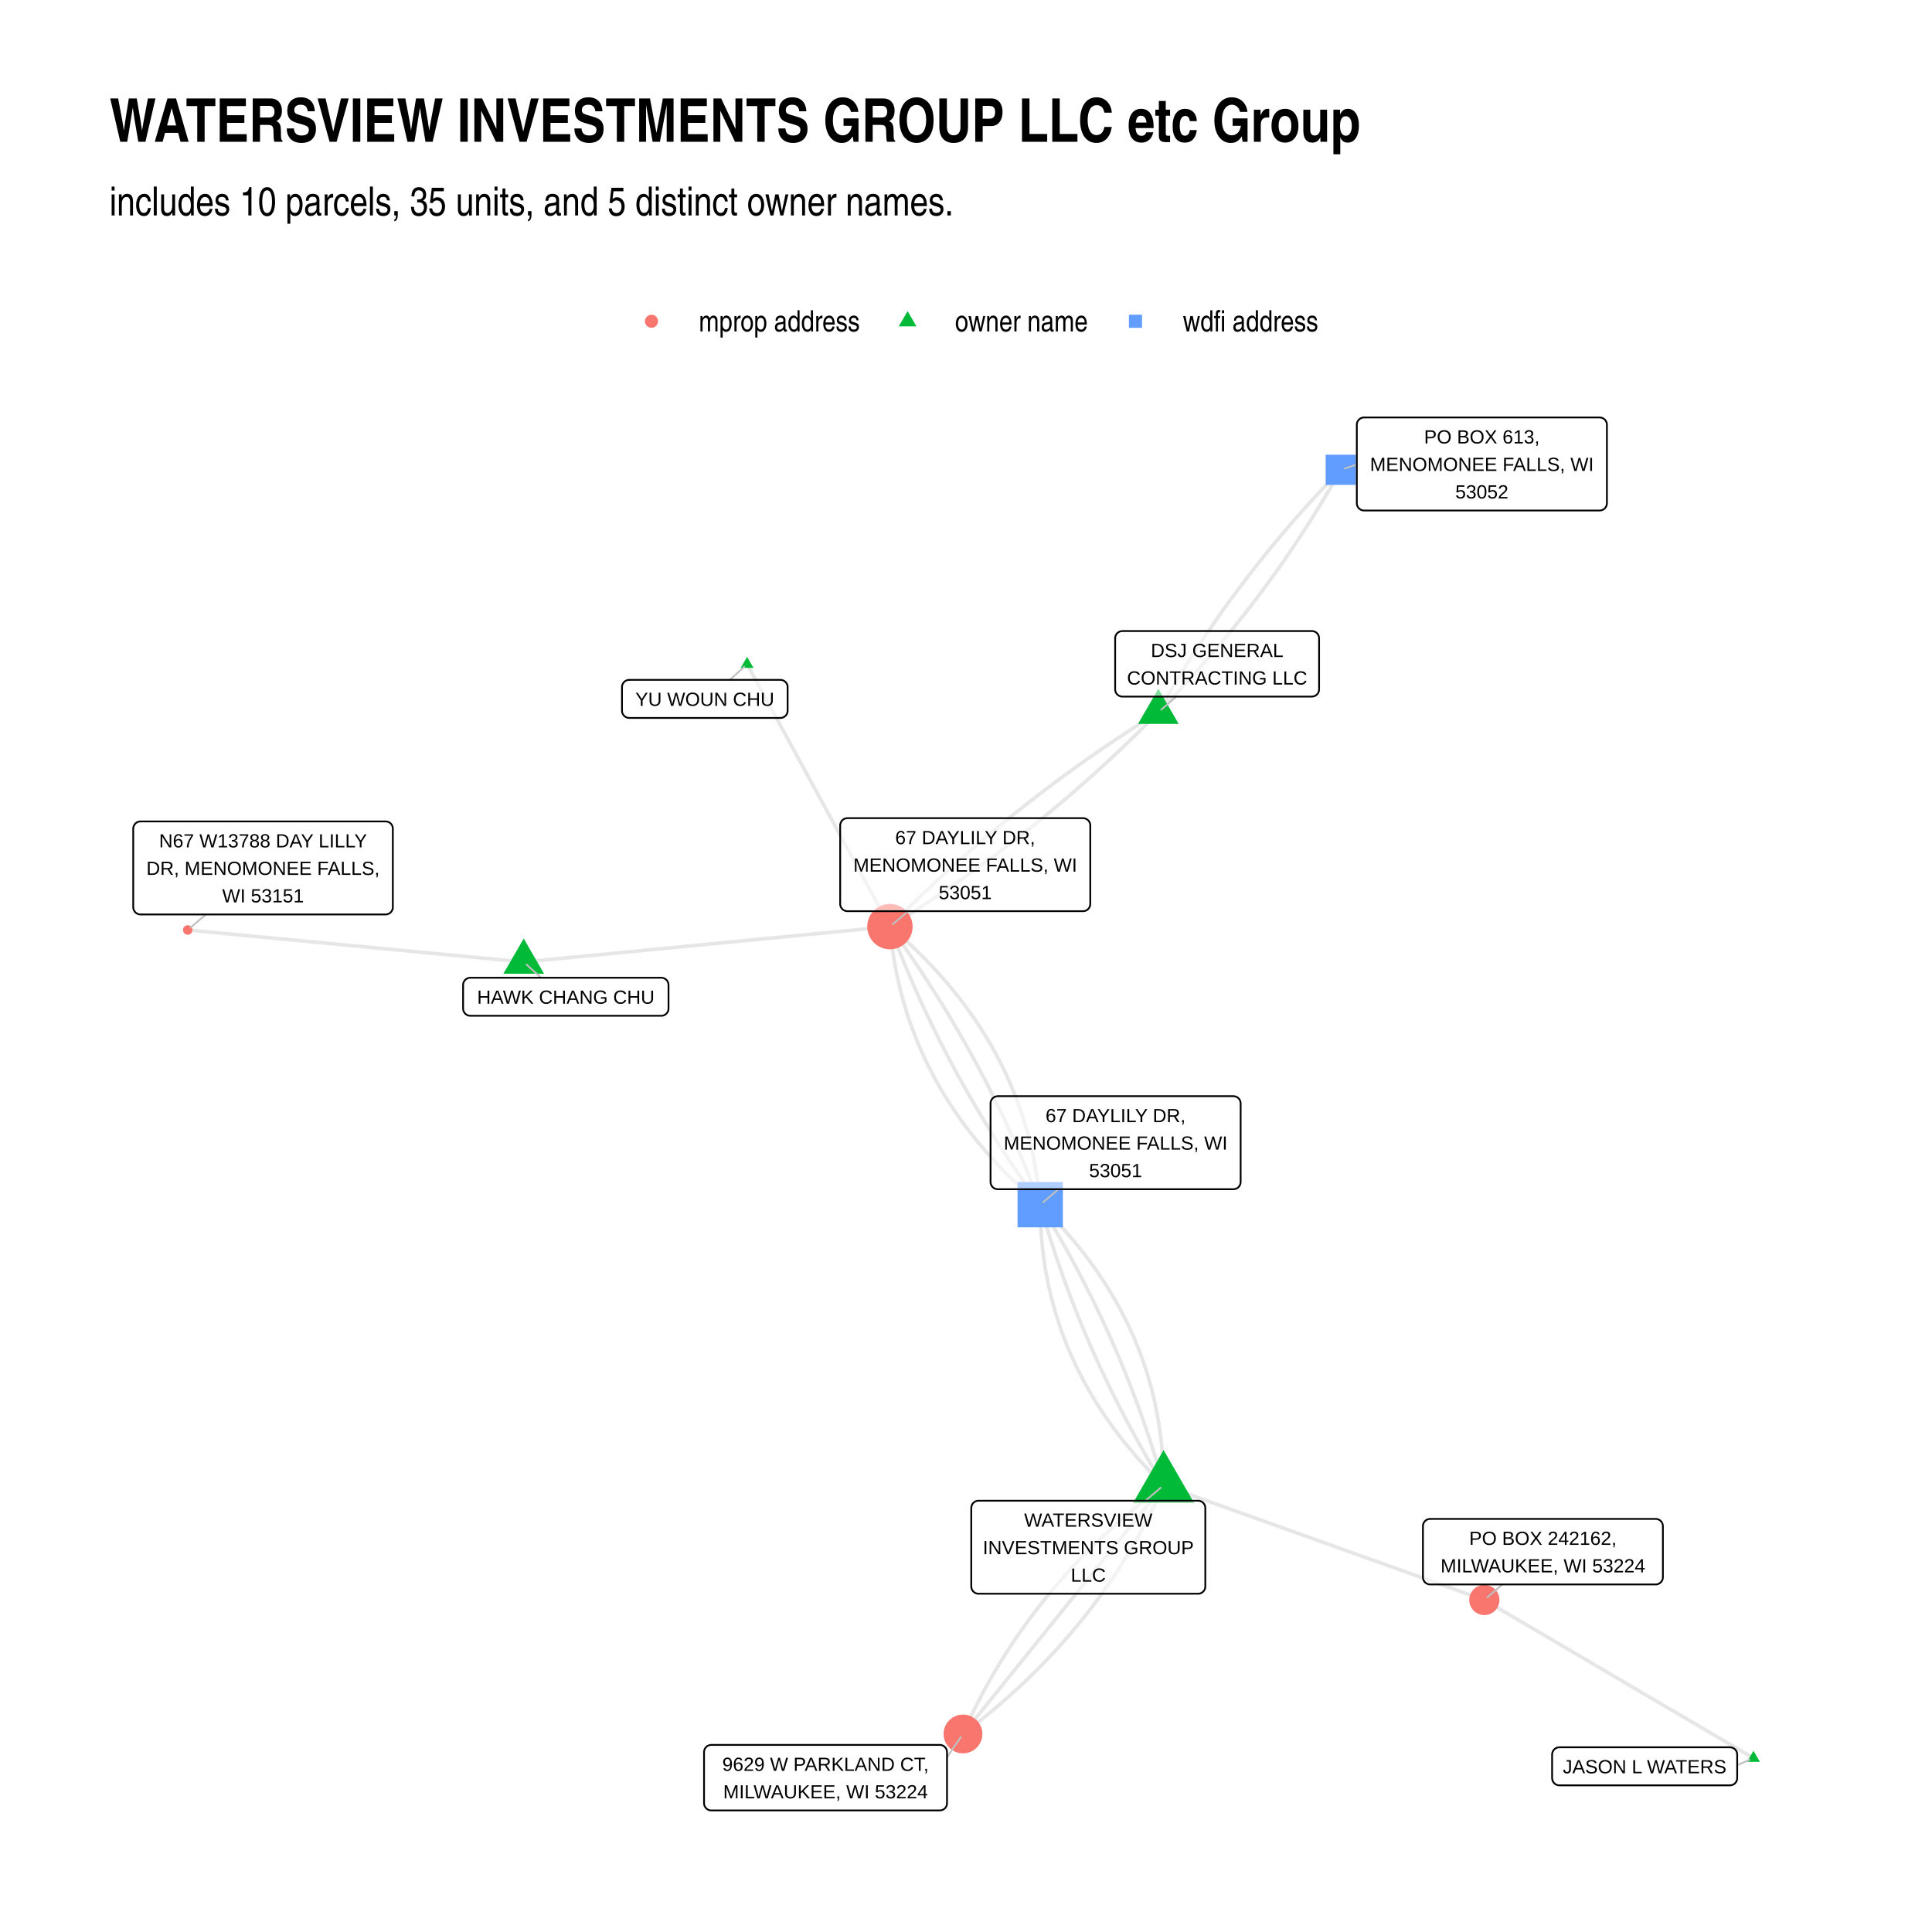
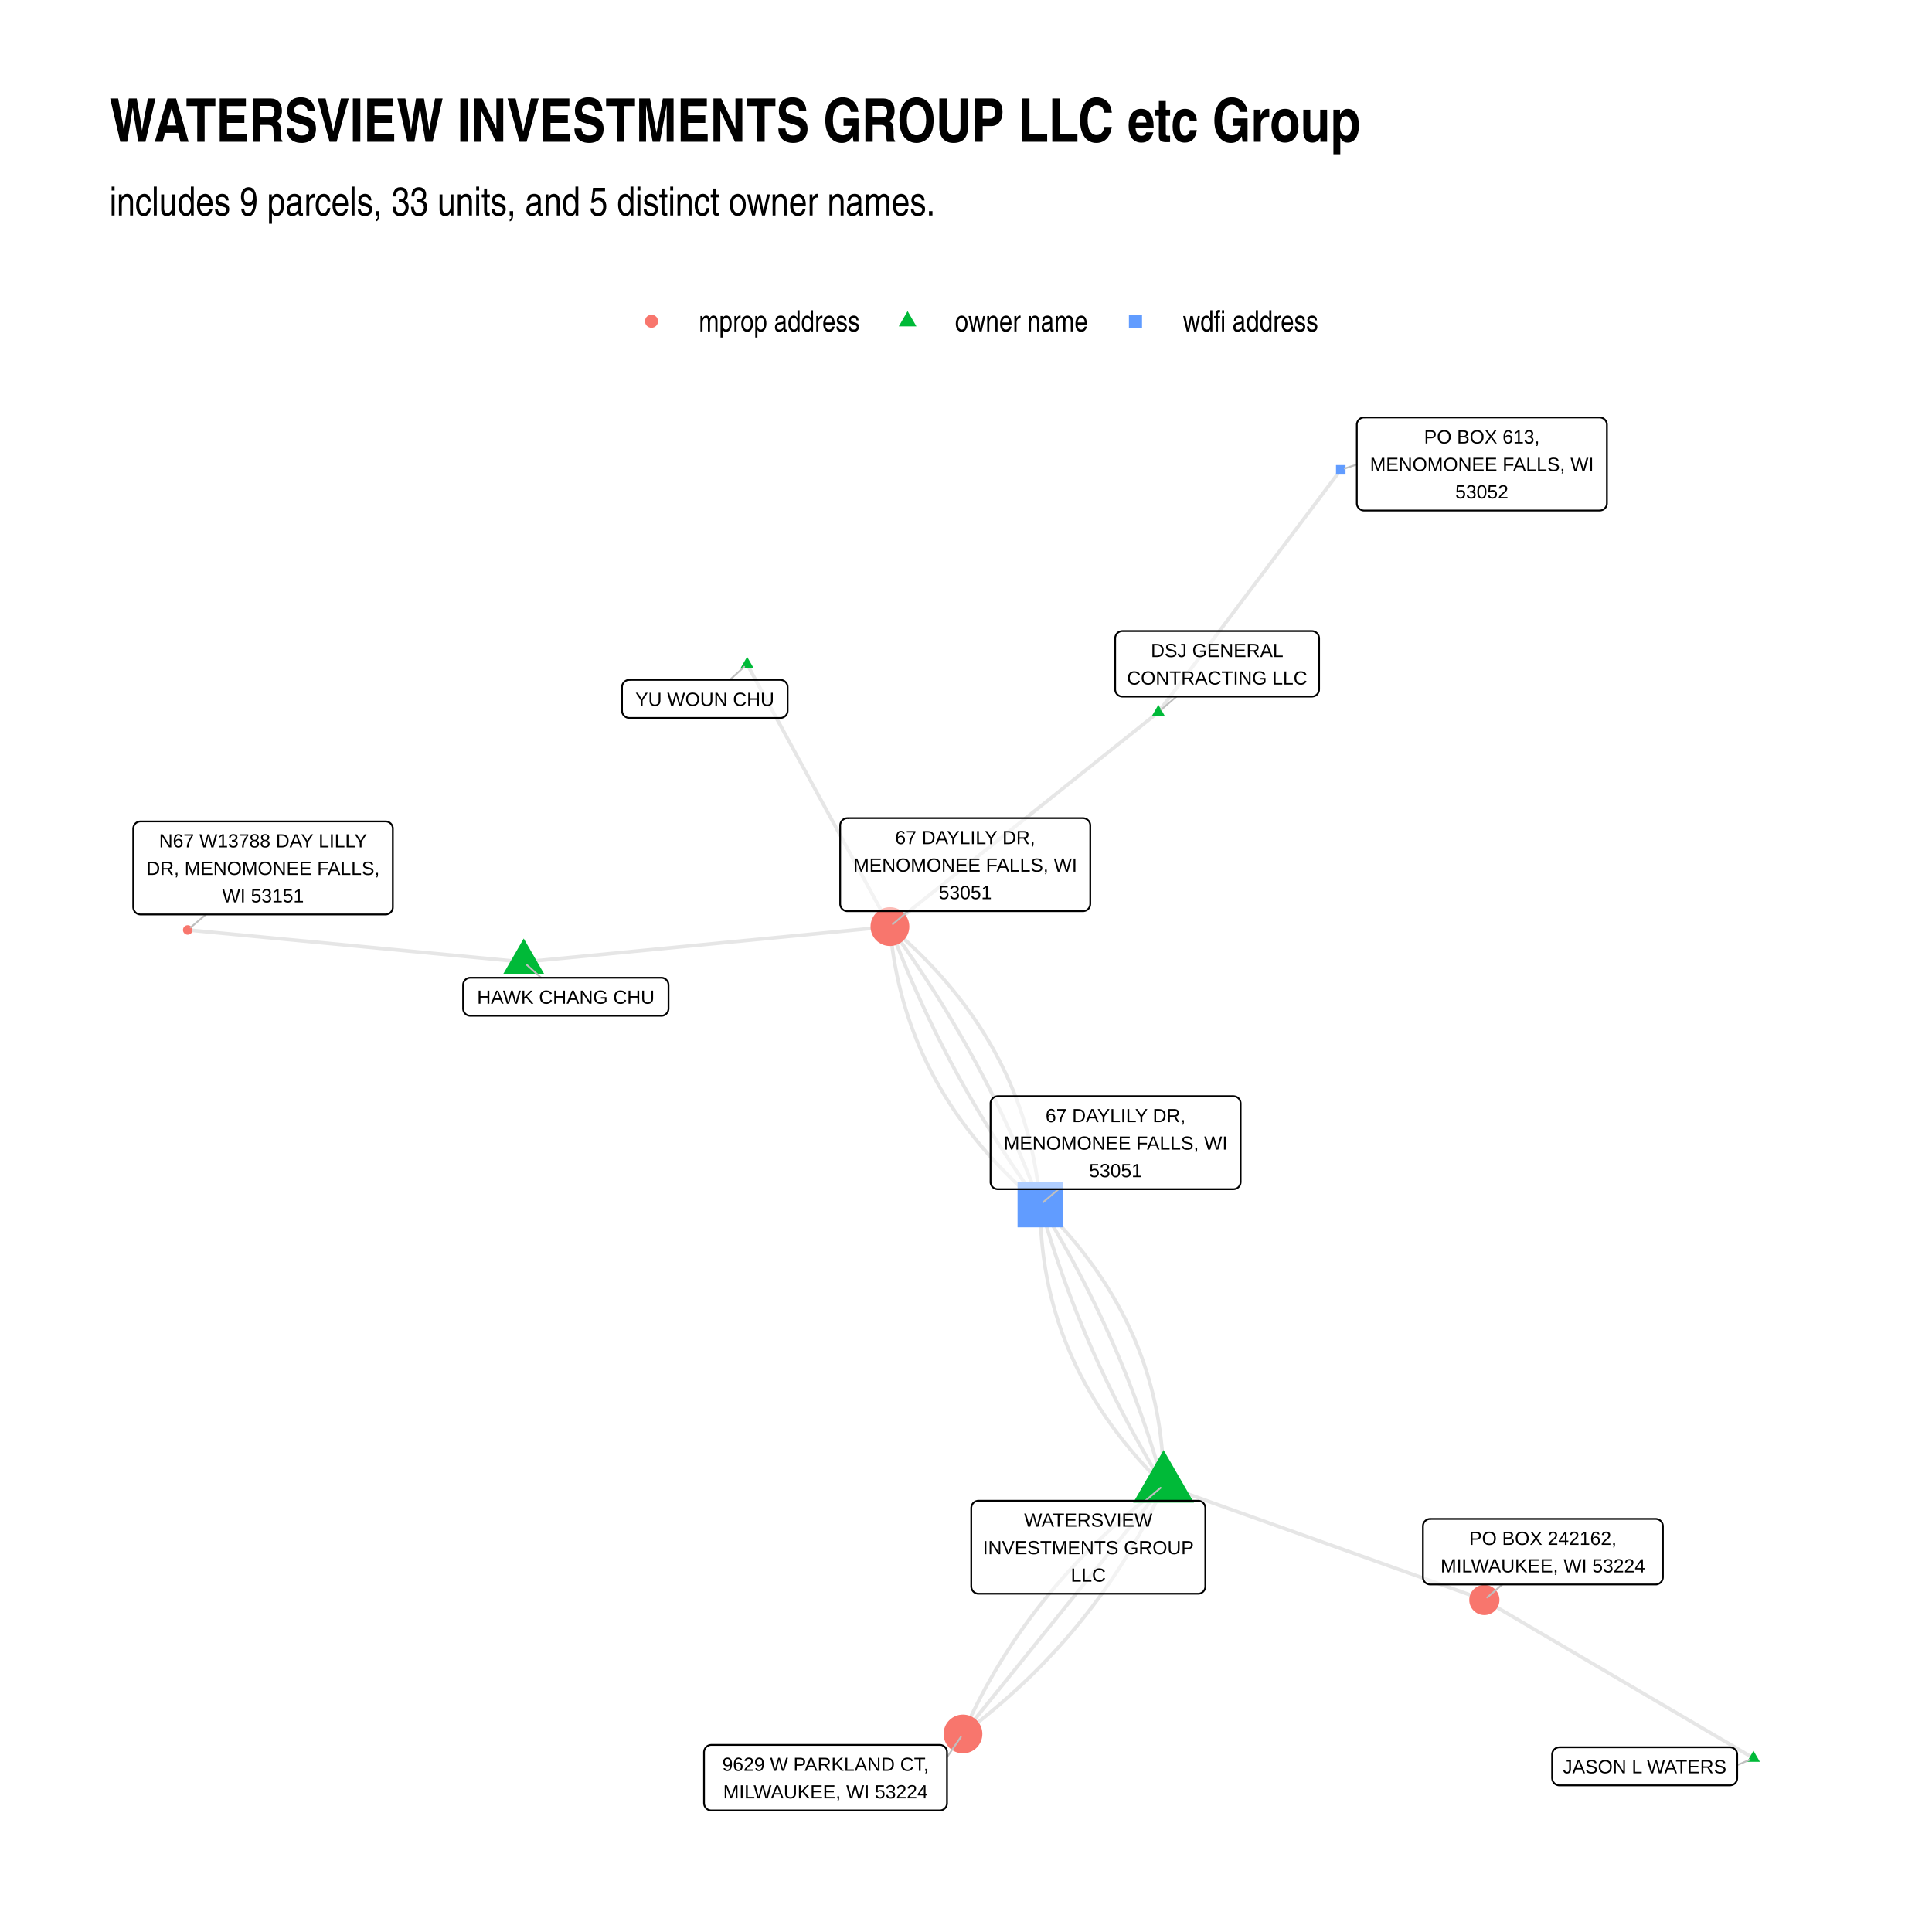
<svg xmlns="http://www.w3.org/2000/svg" width="768" height="768" class="svglite" viewBox="0 0 576 576">
  <defs>
    <style>.svglite line,.svglite polyline,.svglite polygon,.svglite path,.svglite circle{fill:none;stroke:#000000;stroke-linecap:round;stroke-linejoin:round;stroke-miterlimit:10.00}.svglite text{white-space:pre}</style>
  </defs>
  <rect width="100%" height="100%" style="stroke-linecap:round;stroke-linejoin:round;stroke-miterlimit:10.00;stroke:none;fill:#FFFFFF" />
  <defs>
    <clipPath id="cpMC4wMHw1NzYuMDB8MC4wMHw1NzYuMDA=">
      <path d="M0 0h576v576H0z" />
    </clipPath>
  </defs>
  <g clip-path="url(#cpMC4wMHw1NzYuMDB8MC4wMHw1NzYuMDA=)">
    <path d="M0 0h576v576H0z" style="stroke-width:1.07;stroke:none;fill:#FFFFFF" />
  </g>
  <defs>
    <clipPath id="cpMzIuNjN8NTQ2LjExfDEyMC44Nnw1NDMuMzc=">
      <path d="M32.63 120.86h513.48v422.51H32.63z" />
    </clipPath>
  </defs>
  <g clip-path="url(#cpMzIuNjN8NTQ2LjExfDEyMC44Nnw1NDMuMzc=)">
    <path d="m522.77 524.17-.81-.48-.81-.48-.81-.47-.81-.48-.81-.47-.81-.48-.81-.48-.81-.47-.81-.48-.81-.48-.81-.47-.81-.48-.81-.48-.81-.47-.82-.48-.81-.47-.81-.48-.81-.48-.81-.47-.81-.48-.81-.48-.81-.47-.81-.48-.81-.48-.81-.47-.81-.48-.81-.47-.81-.48-.81-.48-.81-.47-.81-.48-.81-.48-.81-.47-.81-.48-.81-.47-.81-.48-.82-.48-.81-.47-.81-.48-.81-.48-.81-.47-.81-.48-.81-.48-.81-.47-.81-.48-.81-.47-.81-.48-.81-.48-.81-.47-.81-.48-.81-.48-.81-.47-.81-.48-.81-.48-.81-.47-.81-.48-.81-.47-.82-.48-.81-.48-.81-.47-.81-.48-.81-.48-.81-.47-.81-.48-.81-.48-.81-.47-.81-.48-.81-.47-.81-.48-.81-.48-.81-.47-.81-.48-.81-.48-.81-.47-.81-.48-.81-.48-.81-.47-.81-.48-.82-.47-.81-.48-.81-.48-.81-.47-.81-.48-.81-.48-.81-.47-.81-.48-.81-.47-.81-.48-.81-.48-.81-.47-.81-.48-.81-.48-.81-.47-.81-.48-.81-.48-.81-.47-.81-.48-.81-.47-.81-.48m-286.4-190.2-1.02-.1-1.01-.09-1.01-.1-1.01-.1-1.01-.09-1.02-.1-1.01-.09-1.01-.1-1.01-.1-1.01-.09-1.01-.1-1.02-.1-1.01-.09-1.01-.1-1.01-.1-1.01-.09-1.01-.1-1.02-.1-1.01-.09-1.01-.1-1.01-.1-1.01-.09-1.02-.1-1.01-.1-1.01-.09-1.01-.1-1.01-.09-1.01-.1-1.02-.1-1.01-.09-1.01-.1-1.01-.1-1.01-.09-1.02-.1-1.01-.1-1.01-.09-1.01-.1-1.01-.1-1.01-.09-1.02-.1-1.01-.1-1.01-.09-1.01-.1-1.01-.1-1.02-.09-1.01-.1-1.01-.09-1.01-.1-1.01-.1-1.01-.09-1.02-.1-1.01-.1-1.01-.09-1.01-.1-1.01-.1-1.01-.09-1.02-.1-1.01-.1-1.01-.09-1.01-.1-1.01-.1-1.02-.09-1.01-.1-1.01-.1-1.01-.09-1.01-.1-1.01-.1-1.02-.09-1.01-.1-1.01-.09-1.01-.1-1.01-.1-1.02-.09-1.01-.1-1.01-.1-1.01-.09-1.01-.1-1.01-.1-1.02-.09-1.01-.1-1.01-.1-1.01-.09-1.01-.1-1.02-.1-1.01-.09-1.01-.1-1.01-.1-1.01-.09-1.01-.1-1.02-.09-1.01-.1-1.01-.1-1.01-.09-1.01-.1-1.01-.1-1.02-.09-1.01-.1-1.01-.1-1.01-.09m290.94 165.56-.83.62-.81.62-.82.63-.81.63-.8.63-.8.64-.8.64-.79.64-.78.64-.78.64-.78.65-.78.65-.76.65-.77.66-.76.66-.75.66-.75.66-.75.67-.74.67-.74.67-.73.67-.73.68-.73.67-.72.69-.71.68-.71.69-.71.69-.7.69-.7.69-.69.7-.69.7-.68.7-.68.71-.68.7-.67.71-.66.72-.67.71-.65.72-.66.72-.65.72-.64.73-.64.73-.63.73-.64.73-.62.74-.62.73-.62.75-.61.74-.61.75-.61.74-.6.76-.59.75-.59.76-.59.76-.58.76-.58.76-.57.77-.57.77-.56.77-.56.78-.56.77-.55.78-.55.79-.54.78-.53.79-.54.79-.53.79-.52.8-.52.8-.51.8-.52.8-.5.81-.5.8-.5.82-.49.81-.49.82-.49.81-.48.83-.47.82-.47.83-.47.83-.46.83-.46.83-.45.84-.45.84-.44.84-.44.85-.44.84-.43.85-.42.86-.43.85-.41.86-.42.86-.4.86-.41.87-.4.87-.39.87-.39.87-.39.88m59.81-74.14-.01-.96-.01-.96-.02-.96-.02-.96-.03-.95-.04-.95-.05-.95-.06-.94-.06-.95-.07-.94-.08-.93-.08-.94-.1-.93-.1-.94-.11-.92-.11-.93-.12-.92-.13-.93-.14-.91-.15-.92-.15-.92-.16-.91-.17-.91-.18-.9-.18-.91-.19-.9-.2-.9-.21-.9-.21-.89-.22-.9-.23-.89-.23-.89-.25-.88-.25-.89-.26-.88-.26-.87-.28-.88-.28-.87-.29-.88-.29-.86-.31-.87-.31-.87-.32-.86-.32-.86-.34-.85-.34-.86-.35-.85-.35-.85-.37-.85-.37-.84-.38-.84-.39-.84-.39-.84-.4-.84-.41-.83-.42-.83-.42-.83-.43-.83-.44-.82-.45-.82-.45-.82-.46-.81-.47-.82-.48-.81-.49-.81-.49-.81-.5-.8-.5-.8-.52-.8-.52-.8-.53-.79-.54-.8-.54-.79-.55-.78-.56-.79-.57-.78-.58-.78-.58-.78-.59-.77-.59-.78-.61-.77-.61-.77-.62-.76-.63-.77-.63-.76-.65-.76-.65-.75-.65-.76-.67-.75-.67-.75-.68-.74-.69-.75-.69-.74-.71-.74-.71-.74-.71-.73-.73-.74-.73-.73-.74-.72" style="stroke-width:1.07;stroke:#000000;stroke-opacity:0.10;stroke-linecap:butt" />
    <path d="m346.91 442.82-.61.75-.6.75-.61.75-.6.74-.61.75-.6.75-.6.75-.61.75-.6.75-.61.75-.6.75-.6.75-.61.74-.6.75-.61.75-.6.75-.6.75-.61.75-.6.75-.61.75-.6.75-.6.74-.61.75-.6.75-.61.75-.6.75-.6.75-.61.75-.6.75-.61.75-.6.74-.61.75-.6.75-.6.75-.61.75-.6.75-.61.75-.6.75-.6.74-.61.75-.6.75-.61.75-.6.75-.6.75-.61.75-.6.75-.61.75-.6.74-.6.75-.61.75-.6.75-.61.75-.6.75-.61.75-.6.75-.6.75-.61.74-.6.75-.61.75-.6.75-.6.75-.61.75-.6.75-.61.75-.6.75-.6.74-.61.75-.6.75-.61.75-.6.75-.6.75-.61.75-.6.75-.61.75-.6.74-.61.75-.6.75-.6.75-.61.75-.6.75-.61.75-.6.75-.6.75-.61.74-.6.75-.61.75-.6.75-.6.75-.61.75-.6.75-.61.75-.6.75-.6.74-.61.75-.6.75-.61.75-.6.75-.61.75-.6.75m59.81-74.14-.25-.89-.25-.88-.26-.88-.25-.88-.26-.88-.26-.88-.27-.88-.26-.88-.27-.88-.27-.88-.28-.87-.27-.88-.28-.87-.28-.88-.29-.87-.28-.87-.29-.87-.29-.87-.3-.87-.29-.87-.3-.87-.3-.87-.31-.86-.3-.87-.31-.86-.31-.87-.32-.86-.31-.86-.32-.87-.32-.86-.33-.86-.32-.86-.33-.85-.33-.86-.34-.86-.33-.85-.34-.86-.34-.85-.35-.86-.34-.85-.35-.85-.35-.85-.36-.86-.35-.85-.36-.84-.37-.85-.36-.85-.37-.85-.36-.84-.38-.85-.37-.84-.38-.84-.38-.85-.38-.84-.38-.84-.39-.84-.39-.84-.39-.84-.39-.84-.4-.83-.4-.84-.4-.83-.4-.84-.41-.83-.41-.84-.41-.83-.42-.83-.41-.83-.42-.83-.42-.83-.43-.83-.42-.82-.43-.83-.43-.83-.44-.82-.44-.83-.44-.82-.44-.82-.44-.82-.45-.82-.45-.83-.45-.81-.45-.82-.46-.82-.46-.82-.46-.81-.47-.82-.46-.81-.47-.82-.47-.81-.48-.81-.47-.82-.48-.81-.49-.81-.48-.8-.49-.81-.49-.81-.49-.81-.49-.8m-153.99-72.36 1.1-.11 1.1-.1 1.1-.11 1.11-.11 1.1-.1 1.1-.11 1.11-.11 1.1-.1 1.1-.11 1.1-.11 1.11-.1 1.1-.11 1.1-.11 1.11-.1 1.1-.11 1.1-.11 1.1-.1 1.11-.11 1.1-.11 1.1-.1 1.11-.11 1.1-.1 1.1-.11 1.1-.11 1.11-.1 1.1-.11 1.1-.11 1.11-.1 1.1-.11 1.1-.11 1.11-.1 1.1-.11 1.1-.11 1.1-.1 1.11-.11 1.1-.11 1.1-.1 1.11-.11 1.1-.11 1.1-.1 1.1-.11 1.11-.11 1.1-.1 1.1-.11 1.11-.11 1.1-.1 1.1-.11 1.1-.11 1.11-.1 1.1-.11 1.1-.11 1.11-.1 1.1-.11 1.1-.11 1.1-.1 1.11-.11 1.1-.11 1.1-.1 1.11-.11 1.1-.11 1.1-.1 1.1-.11 1.11-.11 1.1-.1 1.1-.11 1.11-.11 1.1-.1 1.1-.11 1.1-.11 1.11-.1 1.1-.11 1.1-.11 1.11-.1 1.1-.11 1.1-.11 1.11-.1 1.1-.11 1.1-.11 1.1-.1 1.11-.11 1.1-.11 1.1-.1 1.11-.11 1.1-.11 1.1-.1 1.1-.11 1.11-.11 1.1-.1 1.1-.11 1.11-.11 1.1-.1 1.1-.11 1.1-.11 1.11-.1 1.1-.11 1.1-.11 1.11-.1 1.1-.11 1.1-.1" style="stroke-width:1.07;stroke:#000000;stroke-opacity:0.10;stroke-linecap:butt" />
    <path d="m222.74 198.03.43.79.43.79.43.79.43.79.43.79.43.79.43.79.43.79.43.79.43.79.43.79.43.79.43.79.43.79.43.79.43.79.43.79.43.79.43.79.43.79.43.79.43.79.43.79.43.79.43.79.43.79.43.79.43.79.43.79.43.79.43.79.43.79.43.79.43.79.43.79.43.79.43.79.43.79.43.79.43.79.43.79.43.79.43.79.43.79.43.8.43.79.43.79.43.79.43.79.43.79.44.79.43.79.43.79.43.79.43.79.43.79.43.79.43.79.43.79.43.79.43.79.43.79.43.79.43.79.43.79.43.79.43.79.43.79.43.79.43.79.43.79.43.79.43.79.43.79.43.79.43.79.43.79.43.79.43.79.43.79.43.79.43.79.43.79.43.79.43.79.43.79.43.79.43.79.43.79.43.79.43.79.43.79.43.79.43.79.43.79.43.79.43.79.43.79.43.8m81.59 166.56.96.34.97.35.96.34.97.35.97.35.96.34.97.35.96.34.97.35.96.34.97.35.97.34.96.35.97.34.96.35.97.34.97.35.96.34.97.35.96.35.97.34.97.35.96.34.97.35.96.34.97.35.97.34.96.35.97.34.96.35.97.34.97.35.96.35.97.34.96.35.97.34.97.35.96.34.97.35.96.34.97.35.97.34.96.35.97.34.96.35.97.34.97.35.96.35.97.34.96.35.97.34.97.35.96.34.97.35.96.34.97.35.97.34.96.35.97.34.96.35.97.35.97.34.96.35.97.34.96.35.97.34.96.35.97.34.97.35.96.34.97.35.96.34.97.35.97.34.96.35.97.35.96.34.97.35.97.34.96.35.97.34.96.35.97.34.97.35.96.34.97.35.96.34.97.35.97.35.96.34.97.35.96.34.97.35.97.34.96.35.97.34.96.35.97.34.97.35m-95.63-34.19-.5-.81-.49-.8-.49-.81-.49-.81-.48-.81-.48-.81-.48-.81-.48-.81-.47-.81-.48-.82-.47-.81-.46-.81-.47-.82-.46-.82-.46-.81-.45-.82-.46-.82-.45-.82-.45-.82-.45-.82-.44-.82-.44-.82-.44-.83-.44-.82-.43-.83-.43-.82-.43-.83-.43-.83-.42-.83-.43-.82-.42-.83-.41-.83-.42-.84-.41-.83-.41-.83-.4-.84-.41-.83-.4-.84-.4-.83-.39-.84-.4-.84-.39-.83-.39-.84-.39-.84-.38-.85-.38-.84-.38-.84-.38-.84-.37-.85-.37-.84-.37-.85-.37-.84-.36-.85-.36-.85-.36-.85-.36-.85-.35-.85-.35-.85-.35-.85-.35-.86-.34-.85-.35-.85-.33-.86-.34-.86-.33-.85-.34-.86-.32-.86-.33-.86-.32-.86-.33-.86-.31-.86-.32-.86-.31-.87-.32-.86-.3-.87-.31-.86-.3-.87-.31-.87-.29-.86-.3-.87-.29-.87-.3-.87-.28-.87-.29-.88-.28-.87-.29-.87-.27-.88-.28-.87-.27-.88-.28-.88-.26-.87-.27-.88-.26-.88-.27-.88-.25-.88-.26-.88-.25-.89-.25-.88-.25-.88m36.78 83.65-.39.87-.39.88-.4.87-.4.87-.4.86-.41.87-.41.86-.42.85-.42.86-.43.85-.43.85-.43.85-.44.84-.45.85-.44.84-.46.83-.45.84-.47.83-.46.83-.47.83-.48.82-.48.82-.48.82-.49.82-.49.81-.5.81-.5.81-.51.81-.51.8-.51.8-.52.8-.53.79-.53.8-.53.79-.54.79-.54.78-.55.78-.55.78-.55.78-.56.78-.56.77-.57.77-.58.76-.57.77-.59.76-.58.76-.59.76-.6.75-.6.75-.6.75-.61.75-.61.74-.62.74-.62.74-.63.74-.63.73-.63.73-.64.73-.65.72-.65.73-.65.72-.66.72-.66.71-.67.71-.67.71-.67.71-.68.71-.69.7-.68.7-.7.69-.69.7-.71.69-.7.69-.71.69-.72.68-.72.68-.72.68-.73.68-.73.67-.74.67-.74.67-.75.67-.75.66-.76.66-.76.66-.76.65-.77.66-.77.65-.78.64-.78.65-.79.64-.79.64-.79.64-.8.63-.81.64-.81.62-.81.63-.82.63-.82.62" style="stroke-width:1.07;stroke:#000000;stroke-opacity:0.10;stroke-linecap:butt" />
-     <path d="m346.91 442.82-.74-.73-.74-.73-.72-.73-.72-.74-.71-.73-.7-.74-.7-.75-.69-.74-.68-.75-.67-.75-.66-.75-.66-.75-.65-.76-.64-.76-.64-.76-.63-.76-.62-.77-.61-.77-.6-.77-.6-.77-.59-.78-.58-.77-.58-.78-.56-.79-.56-.78-.56-.79-.54-.79-.54-.79-.53-.8-.52-.79-.51-.8-.51-.8-.5-.81-.49-.81-.49-.8-.47-.82-.47-.81-.46-.82-.46-.81-.45-.83-.43-.82-.44-.82-.42-.83-.42-.83-.41-.84-.4-.83-.39-.84-.39-.84-.38-.84-.37-.85-.36-.84-.36-.85-.35-.86-.34-.85-.33-.86-.33-.86-.32-.86-.31-.86-.3-.87-.3-.87-.29-.87-.28-.87-.27-.88-.27-.88-.26-.88-.25-.88-.24-.89-.24-.89-.23-.89-.22-.89-.21-.89-.21-.9-.2-.9-.19-.9-.18-.91-.18-.91-.16-.91-.17-.91-.15-.91-.14-.92-.14-.92-.13-.92-.13-.92-.11-.93-.11-.93-.1-.93-.09-.93-.09-.94-.08-.94-.07-.94-.06-.94-.06-.95-.04-.95-.04-.95-.04-.95-.02-.95-.02-.96-.01-.96v-.96m35.22-146.84-.91.56-.9.57-.9.56-.89.57-.9.56-.89.57-.89.57-.89.58-.89.57-.88.58-.88.58-.88.58-.88.58-.88.58-.88.59-.87.58-.87.59-.87.59-.87.59-.87.6-.86.59-.86.6-.86.6-.86.6-.86.6-.85.6-.85.61-.85.61-.85.61-.85.61-.84.61-.85.61-.84.62-.84.62-.83.62-.84.62-.83.62-.83.63-.83.62-.83.63-.82.63-.83.63-.82.64-.82.63-.82.64-.81.64-.82.64-.81.64-.81.64-.81.65-.81.65-.8.65-.8.65-.8.65-.8.65-.8.66-.79.66-.8.66-.79.66-.79.66-.78.67-.79.66-.78.67-.78.67-.78.67-.78.68-.78.67-.77.68-.77.68-.77.68-.77.68-.77.68-.76.69-.76.69-.76.69-.76.69-.76.69-.75.69-.76.7-.75.7-.75.7-.74.7-.75.7-.74.71-.74.7-.74.71-.74.71-.73.71-.74.72-.73.71-.73.72-.73.72-.72.72-.73.72-.72.72-.72.73-.72.73-.71.72-.72.74m80.03-63.93.65-.67.65-.67.66-.68.64-.67.65-.68.65-.68.64-.68.64-.68.64-.68.63-.68.64-.68.63-.69.63-.69.63-.68.62-.69.62-.69.62-.69.62-.7.62-.69.61-.69.62-.7.61-.7.6-.69.61-.7.6-.7.6-.71.6-.7.6-.7.6-.71.59-.7.59-.71.59-.71.58-.71.59-.71.58-.71.58-.72.58-.71.57-.72.57-.71.58-.72.56-.72.57-.72.57-.72.56-.73.56-.72.56-.73.55-.72.56-.73.55-.73.55-.73.54-.73.55-.73.54-.74.54-.73.54-.74.54-.73.53-.74.53-.74.53-.74.53-.74.53-.75.52-.74.52-.75.52-.74.52-.75.51-.75.51-.75.51-.75.51-.75.51-.76.5-.75.5-.76.5-.75.5-.76.49-.76.5-.76.49-.76.49-.77.48-.76.49-.77.48-.76.48-.77.48-.77.47-.77.48-.77.47-.77.47-.78.46-.77.47-.78.46-.77.46-.78.46-.78.46-.78.45-.79.45-.78.45-.78.45-.79.44-.78.45-.79" style="stroke-width:1.07;stroke:#000000;stroke-opacity:0.10;stroke-linecap:butt" />
-     <path d="m345.35 212.33-.72.73-.71.73-.72.73-.72.73-.73.72-.72.72-.73.72-.72.72-.73.72-.73.71-.74.72-.73.71-.74.71-.74.71-.74.7-.74.71-.75.7-.75.7-.75.7-.75.7-.75.69-.75.7-.76.69-.76.69-.76.69-.76.69-.77.68-.76.69-.77.68-.77.68-.77.68-.78.68-.77.67-.78.67-.78.68-.78.67-.78.66-.79.67-.79.67-.79.66-.79.66-.79.66-.79.66-.8.65-.8.66-.8.65-.8.65-.81.65-.8.65-.81.64-.81.65-.81.64-.82.64-.81.64-.82.64-.82.63-.82.64-.83.63-.82.63-.83.63-.83.62-.83.63-.83.62-.84.62-.84.62-.84.62-.84.61-.84.62-.84.61-.85.61-.85.61-.85.61-.85.61-.86.6-.85.6-.86.6-.86.6-.86.6-.87.59-.86.6-.87.59-.87.59-.87.59-.88.58-.87.59-.88.58-.88.58-.88.58-.88.58-.89.58-.88.57-.89.57-.89.58-.9.56-.89.57-.9.57-.9.56-.9.56-.9.57m80.03-63.93.44-.78.44-.79.45-.79.45-.78.45-.78.46-.79.45-.78.46-.78.46-.77.46-.78.47-.78.47-.77.47-.78.47-.77.47-.77.48-.77.47-.77.48-.77.49-.76.48-.77.49-.76.48-.76.5-.77.49-.76.49-.76.5-.75.5-.76.5-.76.51-.75.5-.76.51-.75.51-.75.51-.75.52-.75.51-.75.52-.74.52-.75.53-.74.52-.75.53-.74.53-.74.53-.74.54-.74.53-.73.54-.74.54-.73.54-.74.55-.73.55-.73.55-.73.55-.73.55-.73.56-.72.56-.73.56-.72.56-.72.56-.73.57-.72.57-.72.57-.71.57-.72.58-.72.57-.71.58-.72.59-.71.58-.71.59-.71.58-.71.59-.7.6-.71.59-.71.6-.7.6-.7.6-.7.6-.71.61-.69.61-.7.61-.7.61-.7.61-.69.62-.69.62-.7.62-.69.62-.69.63-.68.62-.69.63-.69.64-.68.63-.69.64-.68.63-.68.64-.68.65-.68.64-.68.65-.68.65-.67.65-.68.65-.67.66-.67m-89.6 219.1-.09-.98-.09-.98-.11-.98-.11-.97-.11-.97-.13-.96-.13-.96-.14-.96-.14-.96-.16-.96-.16-.95-.17-.94-.18-.95-.18-.94-.19-.94-.2-.94-.21-.93-.21-.93-.22-.93-.23-.93-.24-.92-.24-.92-.25-.91-.26-.92-.27-.91-.27-.91-.28-.9-.29-.9-.3-.9-.3-.9-.31-.89-.32-.89-.32-.89-.34-.88-.34-.88-.35-.88-.35-.87-.37-.88-.37-.87-.37-.86-.39-.87-.39-.86-.4-.86-.41-.85-.42-.85-.42-.85-.43-.85-.44-.84-.44-.84-.45-.84-.46-.83-.47-.84-.48-.82-.48-.83-.49-.82-.5-.82-.5-.82-.51-.81-.52-.82-.53-.8-.53-.81-.55-.8-.55-.8-.55-.8-.57-.79-.57-.79-.58-.79-.59-.79-.59-.78-.6-.78-.61-.77-.62-.78-.62-.77-.63-.76-.64-.77-.65-.76-.65-.76-.66-.76-.67-.75-.68-.75-.68-.75-.7-.74-.69-.74-.71-.74-.71-.74-.72-.73-.73-.73-.74-.72-.74-.73-.75-.72-.76-.72-.77-.71-.77-.71-.78-.71-.79-.71-.8-.7-.8-.7-.81-.7-.82-.69" style="stroke-width:1.07;stroke:#000000;stroke-opacity:0.10;stroke-linecap:butt" />
+     <path d="m346.91 442.82-.74-.73-.74-.73-.72-.73-.72-.74-.71-.73-.7-.74-.7-.75-.69-.74-.68-.75-.67-.75-.66-.75-.66-.75-.65-.76-.64-.76-.64-.76-.63-.76-.62-.77-.61-.77-.6-.77-.6-.77-.59-.78-.58-.77-.58-.78-.56-.79-.56-.78-.56-.79-.54-.79-.54-.79-.53-.8-.52-.79-.51-.8-.51-.8-.5-.81-.49-.81-.49-.8-.47-.82-.47-.81-.46-.82-.46-.81-.45-.83-.43-.82-.44-.82-.42-.83-.42-.83-.41-.84-.4-.83-.39-.84-.39-.84-.38-.84-.37-.85-.36-.84-.36-.85-.35-.86-.34-.85-.33-.86-.33-.86-.32-.86-.31-.86-.3-.87-.3-.87-.29-.87-.28-.87-.27-.88-.27-.88-.26-.88-.25-.88-.24-.89-.24-.89-.23-.89-.22-.89-.21-.89-.21-.9-.2-.9-.19-.9-.18-.91-.18-.91-.16-.91-.17-.91-.15-.91-.14-.92-.14-.92-.13-.92-.13-.92-.11-.93-.11-.93-.1-.93-.09-.93-.09-.94-.08-.94-.07-.94-.06-.94-.06-.95-.04-.95-.04-.95-.04-.95-.02-.95-.02-.96-.01-.96v-.96m35.22-146.84-.81.65-.81.65-.81.64-.81.65-.81.64-.8.65-.81.64-.81.65-.81.64-.81.65-.81.65-.8.64-.81.65-.81.64-.81.65-.81.64-.81.65-.8.65-.81.64-.81.65-.81.64-.81.65-.81.64-.8.65-.81.65-.81.64-.81.65-.81.64-.81.65-.8.64-.81.65-.81.65-.81.64-.81.65-.81.64-.8.65-.81.64-.81.65-.81.64-.81.65-.81.65-.8.64-.81.65-.81.64-.81.65-.81.64-.81.65-.8.65-.81.64-.81.65-.81.64-.81.65-.81.64-.8.65-.81.65-.81.64-.81.65-.81.64-.81.65-.8.64-.81.65-.81.65-.81.64-.81.65-.81.64-.8.65-.81.64-.81.65-.81.64-.81.65-.81.65-.8.64-.81.65-.81.64-.81.65-.81.64-.81.65-.8.65-.81.64-.81.65-.81.64-.81.65-.81.64-.8.65-.81.65-.81.64-.81.65-.81.64-.81.65-.8.64-.81.65-.81.65-.81.64-.81.65-.81.64-.8.65-.81.64-.81.65-.81.65m80.03-63.93.55-.73.54-.73.55-.73.55-.73.55-.73.55-.73.55-.73.55-.73.55-.73.55-.73.55-.73.55-.73.55-.73.55-.73.55-.73.54-.73.55-.73.55-.73.55-.73.55-.73.55-.73.55-.73.55-.73.55-.73.55-.73.55-.73.55-.73.55-.73.55-.73.55-.73.54-.73.55-.73.55-.72.55-.73.55-.73.55-.73.55-.73.55-.73.55-.73.55-.73.55-.73.55-.73.55-.73.55-.73.54-.73.55-.73.55-.73.55-.73.55-.73.55-.73.55-.73.55-.73.55-.73.55-.73.55-.73.55-.73.55-.73.55-.73.55-.73.54-.73.55-.73.55-.73.55-.73.55-.73.55-.73.55-.73.55-.73.55-.73.55-.73.55-.73.55-.73.55-.73.55-.73.54-.73.55-.73.55-.73.55-.73.55-.73.55-.73.55-.73.55-.73.55-.73.55-.73.55-.73.55-.73.55-.73.55-.73.55-.73.54-.73.55-.73.55-.73.55-.73.55-.73.55-.73.55-.73.55-.73.55-.73.55-.73.55-.73m-89.6 219.1-.09-.98-.09-.98-.11-.98-.11-.97-.11-.97-.13-.96-.13-.96-.14-.96-.14-.96-.16-.96-.16-.95-.17-.94-.18-.95-.18-.94-.19-.94-.2-.94-.21-.93-.21-.93-.22-.93-.23-.93-.24-.92-.24-.92-.25-.91-.26-.92-.27-.91-.27-.91-.28-.9-.29-.9-.3-.9-.3-.9-.31-.89-.32-.89-.32-.89-.34-.88-.34-.88-.35-.88-.35-.87-.37-.88-.37-.87-.37-.86-.39-.87-.39-.86-.4-.86-.41-.85-.42-.85-.42-.85-.43-.85-.44-.84-.44-.84-.45-.84-.46-.83-.47-.84-.48-.82-.48-.83-.49-.82-.5-.82-.5-.82-.51-.81-.52-.82-.53-.8-.53-.81-.55-.8-.55-.8-.55-.8-.57-.79-.57-.79-.58-.79-.59-.79-.59-.78-.6-.78-.61-.77-.62-.78-.62-.77-.63-.76-.64-.77-.65-.76-.65-.76-.66-.76-.67-.75-.68-.75-.68-.75-.7-.74-.69-.74-.71-.74-.71-.74-.72-.73-.73-.73-.74-.72-.74-.73-.75-.72-.76-.72-.77-.71-.77-.71-.78-.71-.79-.71-.8-.7-.8-.7-.81-.7-.82-.69" style="stroke-width:1.07;stroke:#000000;stroke-opacity:0.10;stroke-linecap:butt" />
    <path d="m310.13 359.17-.33-.89-.34-.88-.33-.89-.34-.88-.34-.88-.34-.88-.35-.88-.35-.88-.35-.87-.35-.88-.36-.88-.36-.87-.36-.87-.36-.88-.37-.87-.36-.87-.37-.87-.38-.87-.37-.86-.38-.87-.38-.87-.38-.86-.39-.86-.39-.87-.39-.86-.39-.86-.4-.86-.39-.86-.4-.86-.41-.85-.4-.86-.41-.85-.41-.86-.41-.85-.42-.85-.42-.85-.42-.86-.42-.84-.42-.85-.43-.85-.43-.85-.43-.84-.44-.85-.44-.84-.44-.84-.44-.84-.45-.84-.44-.84-.45-.84-.46-.84-.45-.83-.46-.84-.46-.83-.46-.84-.47-.83-.46-.83-.47-.83-.48-.83-.47-.83-.48-.83-.48-.83-.48-.82-.49-.83-.48-.82-.49-.82-.5-.83-.49-.82-.5-.82-.5-.82-.5-.81-.5-.82-.51-.82-.51-.81-.51-.82-.52-.81-.52-.81-.52-.81-.52-.81-.52-.81-.53-.81-.53-.81-.53-.8-.54-.81-.53-.8-.54-.81-.54-.8-.55-.8-.55-.8-.55-.8-.55-.8-.55-.8-.56-.8-.56-.79-.56-.8-.57-.79-.56-.79-.57-.79-.57-.8-.58-.78" style="stroke-width:1.07;stroke:#000000;stroke-opacity:0.10;stroke-linecap:butt" />
    <path d="m310.13 359.17-.58-.79-.57-.79-.57-.8-.57-.79-.56-.79-.56-.8-.56-.79-.56-.8-.55-.8-.56-.8-.54-.79-.55-.81-.55-.8-.54-.8-.54-.8-.54-.81-.53-.8-.53-.81-.53-.81-.53-.8-.52-.81-.53-.81-.52-.82-.51-.81-.52-.81-.51-.82-.51-.81-.51-.82-.5-.81-.5-.82-.5-.82-.5-.82-.5-.82-.49-.82-.49-.83-.49-.82-.48-.83-.48-.82-.48-.83-.48-.83-.48-.82-.47-.83-.47-.83-.47-.84-.46-.83-.46-.83-.46-.84-.46-.83-.46-.84-.45-.84-.45-.84-.45-.83-.44-.85-.44-.84-.44-.84-.44-.84-.44-.85-.43-.84-.43-.85-.43-.85-.42-.84-.43-.85-.42-.85-.41-.85-.42-.86-.41-.85-.41-.85-.41-.86-.4-.85-.41-.86-.4-.86-.4-.86-.39-.86-.39-.86-.39-.86-.39-.86-.39-.87-.38-.86-.38-.87-.38-.86-.37-.87-.38-.87-.37-.87-.37-.87-.36-.87-.36-.87-.37-.88-.35-.87-.36-.88-.35-.87-.35-.88-.35-.88-.35-.88-.34-.88-.34-.88-.34-.88-.33-.89-.34-.88-.33-.88" style="stroke-width:1.07;stroke:#000000;stroke-opacity:0.10;stroke-linecap:butt" />
    <path d="m310.13 359.17-.82-.7-.81-.69-.8-.71-.8-.7-.79-.71-.78-.7-.77-.72-.77-.71-.76-.72-.75-.72-.74-.72-.74-.73-.73-.73-.72-.73-.71-.74-.71-.74-.7-.74-.69-.74-.68-.75-.68-.75-.67-.75-.66-.76-.65-.76-.65-.76-.64-.76-.63-.77-.62-.77-.62-.77-.61-.78-.6-.78-.6-.78-.58-.79-.58-.78-.57-.8-.57-.79-.56-.8-.54-.8-.55-.8-.53-.8-.53-.81-.52-.81-.51-.82-.51-.81-.49-.82-.49-.83-.49-.82-.47-.83-.47-.83-.46-.84-.45-.84-.45-.84-.43-.84-.43-.85-.43-.84-.41-.86-.41-.85-.4-.86-.39-.86-.39-.86-.38-.87-.37-.87-.36-.87-.36-.88-.34-.88-.34-.88-.34-.88-.32-.89-.32-.89-.31-.89-.31-.9-.29-.9-.29-.9-.28-.9-.27-.91-.27-.91-.26-.91-.25-.92-.24-.92-.24-.92-.23-.93-.22-.92-.21-.93-.21-.94-.2-.94-.19-.93-.18-.95-.18-.94-.17-.95-.16-.95-.16-.96-.14-.95-.14-.96-.13-.97-.13-.96-.12-.97-.1-.97-.11-.98-.09-.97-.09-.98" style="stroke-width:1.07;stroke:#000000;stroke-opacity:0.10;stroke-linecap:butt" />
-     <path d="m522.77 521.96 1.92 3.31h-3.83zM156.14 279.81l6.06 10.5h-12.13zm190.77 152.5 9.09 15.76h-18.19zM222.74 195.82l1.91 3.31h-3.83zm122.61 9.51 6.06 10.5h-12.13z" style="stroke-width:0.71;stroke:none;fill:#00BA38" />
+     <path d="m522.77 521.96 1.92 3.31h-3.83zM156.14 279.81l6.06 10.5h-12.13zm190.77 152.5 9.09 15.76h-18.19zM222.74 195.82l1.91 3.31h-3.83zm122.61 14.3 1.91 3.32h-3.83z" style="stroke-width:0.71;stroke:none;fill:#00BA38" />
    <path d="M303.37 365.92h13.51v-13.51h-13.51z" style="stroke-width:0.71;stroke:none;fill:#619CFF" />
    <circle cx="442.54" cy="477.01" r="4.5" style="stroke-width:0.71;stroke:none;fill:#F8766D" />
    <circle cx="55.97" cy="277.26" r="1.42" style="stroke-width:0.71;stroke:none;fill:#F8766D" />
    <circle cx="287.1" cy="516.96" r="5.78" style="stroke-width:0.71;stroke:none;fill:#F8766D" />
-     <circle cx="265.32" cy="276.26" r="6.76" style="stroke-width:0.71;stroke:none;fill:#F8766D" />
-     <path d="M395.23 144.57h9v-9h-9z" style="stroke-width:0.71;stroke:none;fill:#619CFF" />
+     <circle cx="265.32" cy="276.26" r="5.78" style="stroke-width:0.71;stroke:none;fill:#F8766D" />
+     <path d="M398.31 141.49h2.84v-2.84h-2.84z" style="stroke-width:0.71;stroke:none;fill:#619CFF" />
    <path d="m517.92 526.25 3.72-1.6M161.32 291.5l-4.33-3.91m184.49 159.83 4.54-3.85M217.57 202.69l4.31-3.89m128.85 8.88-4.51 3.89m-30.65 142.98-4.56 3.87m136.88 113.96-4.48 3.87M61.42 272.63l-4.57 3.87m225.49 247.38 4.13-6.01m-15.73-246.21-4.53 3.84m138.31-137.02-3.61 1.2" style="stroke-width:0.53;stroke:#BFBFBF" />
    <path d="M464.9 532.28h50.86-.08l.34-.02.35-.07.32-.12.3-.17.27-.22.23-.26.19-.3.13-.32.09-.33.02-.35h0v-7.03h0l-.02-.34-.09-.34-.13-.32-.19-.3-.23-.26-.27-.22-.3-.17-.32-.12-.35-.07-.26-.02H464.9l.26.02-.34-.02-.35.05-.33.09-.32.15-.28.2-.25.24-.21.28-.16.3-.11.33-.06.35-.01.17v7.03l.01-.17v.34l.06.35.11.33.16.3.21.28.25.24.28.2.32.15.33.1.35.04z" style="stroke-width:0.53;fill:#FFFFFF;fill-opacity:0.50" />
    <text x="490.33" y="528.68" lengthAdjust="spacingAndGlyphs" style="font-size:5.69px;font-family:&quot;Liberation Sans&quot;" text-anchor="middle" textLength="47.98">JASON L WATERS</text>
    <path d="M140.23 302.84h56.92-.09l.35-.01.34-.07.32-.12.3-.18.27-.22.23-.26.19-.29.14-.32.08-.34.03-.35h0v-7.02h0l-.03-.35-.08-.34-.14-.32-.19-.29-.23-.26-.27-.22-.3-.17-.32-.13-.34-.07-.26-.01h-56.92l.26.01-.35-.01-.34.04-.33.1-.32.15-.28.19-.26.24-.2.28-.17.31-.11.33-.05.34-.01.18v7.02l.01-.17v.35l.05.34.11.33.17.31.2.28.26.24.28.19.32.15.33.1.34.04z" style="stroke-width:0.53;fill:#FFFFFF;fill-opacity:0.50" />
    <text x="168.69" y="299.24" lengthAdjust="spacingAndGlyphs" style="font-size:5.69px;font-family:&quot;Liberation Sans&quot;" text-anchor="middle" textLength="54.04">HAWK CHANG CHU</text>
    <path d="M291.73 475.15h65.46-.09l.35-.01.34-.07.32-.13.3-.17.27-.22.23-.26.19-.29.14-.32.08-.34.03-.35h0v-23.41h0l-.03-.35-.08-.34-.14-.32-.19-.29-.23-.26-.27-.22-.3-.17-.32-.13-.34-.07-.26-.01h-65.46l.26.01-.34-.01-.35.04-.33.1-.32.15-.28.19-.25.24-.21.28-.16.31-.11.33-.06.34-.01.18v23.41l.01-.17v.35l.06.34.11.33.16.31.21.28.25.24.28.19.32.15.33.1.35.04z" style="stroke-width:0.53;fill:#FFFFFF;fill-opacity:0.50" />
    <text x="324.46" y="455.16" lengthAdjust="spacingAndGlyphs" style="font-size:5.69px;font-family:&quot;Liberation Sans&quot;" text-anchor="middle" textLength="38.17">WATERSVIEW</text>
    <text x="324.46" y="463.36" lengthAdjust="spacingAndGlyphs" style="font-size:5.69px;font-family:&quot;Liberation Sans&quot;" text-anchor="middle" textLength="62.58">INVESTMENTS GROUP</text>
    <text x="324.46" y="471.55" lengthAdjust="spacingAndGlyphs" style="font-size:5.69px;font-family:&quot;Liberation Sans&quot;" text-anchor="middle" textLength="10.31">LLC</text>
    <path d="M187.6 214.04h45.06-.08l.34-.01.35-.07.32-.13.3-.17.27-.22.23-.26.19-.3.13-.31.09-.34.02-.35h0v-7.03h0l-.02-.34-.09-.34-.13-.32-.19-.29-.23-.26-.27-.22-.3-.18-.32-.12-.35-.07-.26-.02H187.6l.26.02-.35-.01-.34.04-.34.09-.31.15-.29.2-.25.24-.21.28-.16.31-.11.33-.05.34-.01.17v7.03l.01-.17v.34l.05.35.11.33.16.31.21.27.25.24.29.2.31.15.34.1.34.04z" style="stroke-width:0.53;fill:#FFFFFF;fill-opacity:0.50" />
    <text x="210.13" y="210.44" lengthAdjust="spacingAndGlyphs" style="font-size:5.69px;font-family:&quot;Liberation Sans&quot;" text-anchor="middle" textLength="42.18">YU WOUN CHU</text>
    <path d="M334.63 207.68h56.48-.09l.35-.02.34-.07.33-.12.3-.17.27-.22.23-.26.18-.3.14-.32.08-.33.03-.35h0V190.3h0l-.03-.35-.08-.34-.14-.32-.18-.29-.23-.26-.27-.22-.3-.17-.33-.13-.34-.07-.26-.01h-56.48l.26.01-.35-.01-.34.04-.34.1-.31.15-.29.19-.25.24-.21.28-.16.31-.11.33-.06.34v15.4-.18.35l.06.35.11.33.16.3.21.28.25.24.29.2.31.15.34.09.34.05z" style="stroke-width:0.53;fill:#FFFFFF;fill-opacity:0.50" />
    <text x="362.87" y="195.88" lengthAdjust="spacingAndGlyphs" style="font-size:5.69px;font-family:&quot;Liberation Sans&quot;" text-anchor="middle" textLength="38.1">DSJ GENERAL</text>
    <text x="362.87" y="204.08" lengthAdjust="spacingAndGlyphs" style="font-size:5.69px;font-family:&quot;Liberation Sans&quot;" text-anchor="middle" textLength="53.6">CONTRACTING LLC</text>
    <path d="M297.48 354.55h70.24-.09l.35-.02.34-.07.33-.12.3-.17.27-.22.23-.27.18-.29.14-.32.08-.34.03-.34h0v-23.42h0l-.03-.35-.08-.33-.14-.32-.18-.3-.23-.26-.27-.22-.3-.17-.33-.12-.34-.07-.26-.02h-70.24l.26.02-.35-.02-.34.05-.34.09-.31.15-.29.2-.25.24-.21.28-.16.3-.11.33-.06.35v23.59-.18.35l.06.34.11.33.16.31.21.28.25.24.29.2.31.15.34.09.34.05z" style="stroke-width:0.53;fill:#FFFFFF;fill-opacity:0.50" />
    <text x="332.6" y="334.56" lengthAdjust="spacingAndGlyphs" style="font-size:5.69px;font-family:&quot;Liberation Sans&quot;" text-anchor="middle" textLength="42.93">67 DAYLILY DR,</text>
    <text x="332.6" y="342.75" lengthAdjust="spacingAndGlyphs" style="font-size:5.69px;font-family:&quot;Liberation Sans&quot;" text-anchor="middle" textLength="67.36">MENOMONEE FALLS, WI</text>
    <text x="332.6" y="350.95" lengthAdjust="spacingAndGlyphs" style="font-size:5.69px;font-family:&quot;Liberation Sans&quot;" text-anchor="middle" textLength="18.11">53051</text>
    <path d="M426.39 472.38h67.22-.09l.35-.01.34-.07.32-.13.31-.17.26-.22.24-.26.18-.29.14-.32.08-.34.03-.35h0V455h0l-.03-.34-.08-.34-.14-.32-.18-.3-.24-.26-.26-.22-.31-.17-.32-.12-.34-.07-.26-.02h-67.22l.26.02-.35-.02-.34.05-.34.09-.31.15-.29.2-.25.24-.21.28-.16.31-.11.32-.05.35-.01.17v15.22l.01-.17v.35l.05.34.11.33.16.31.21.28.25.24.29.19.31.15.34.1.34.04z" style="stroke-width:0.53;fill:#FFFFFF;fill-opacity:0.50" />
    <text x="460" y="460.59" lengthAdjust="spacingAndGlyphs" style="font-size:5.69px;font-family:&quot;Liberation Sans&quot;" text-anchor="middle" textLength="46.86">PO BOX 242162,</text>
    <text x="460" y="468.78" lengthAdjust="spacingAndGlyphs" style="font-size:5.69px;font-family:&quot;Liberation Sans&quot;" text-anchor="middle" textLength="64.34">MILWAUKEE, WI 53224</text>
    <path d="M41.88 272.63h73.08-.08l.34-.01.34-.07.33-.13.3-.17.27-.22.23-.26.19-.29.13-.32.09-.34.02-.35h0v-23.41h0l-.02-.35-.09-.34-.13-.32-.19-.29-.23-.26-.27-.22-.3-.17-.33-.13-.34-.07-.26-.01H41.88l.26.01-.34-.01-.35.04-.33.1-.32.15-.28.19-.25.24-.21.28-.16.31-.11.33-.06.34-.01.18v23.41l.01-.17v.35l.06.34.11.33.16.31.21.28.25.24.28.19.32.15.33.1.35.04z" style="stroke-width:0.53;fill:#FFFFFF;fill-opacity:0.50" />
    <text x="78.42" y="252.64" lengthAdjust="spacingAndGlyphs" style="font-size:5.69px;font-family:&quot;Liberation Sans&quot;" text-anchor="middle" textLength="65.76">N67 W13788 DAY LILLY</text>
    <text x="78.42" y="260.84" lengthAdjust="spacingAndGlyphs" style="font-size:5.69px;font-family:&quot;Liberation Sans&quot;" text-anchor="middle" textLength="70.2">DR, MENOMONEE FALLS,</text>
    <text x="78.42" y="269.03" lengthAdjust="spacingAndGlyphs" style="font-size:5.69px;font-family:&quot;Liberation Sans&quot;" text-anchor="middle" textLength="27.22">WI 53151</text>
    <path d="M212.06 539.76h68.12-.08l.34-.02.34-.07.33-.12.3-.17.27-.22.23-.26.19-.3.13-.32.08-.33.03-.35h0v-15.22h0l-.03-.35-.08-.34-.13-.32-.19-.29-.23-.26-.27-.22-.3-.17-.33-.13-.34-.07-.26-.01h-68.12l.26.01-.34-.01-.35.04-.33.1-.32.15-.28.19-.25.25-.21.27-.16.31-.11.33-.06.34-.01.18v15.22l.01-.17v.34l.06.35.11.33.16.3.21.28.25.24.28.2.32.15.33.1.35.04z" style="stroke-width:0.53;fill:#FFFFFF;fill-opacity:0.50" />
    <text x="246.12" y="527.96" lengthAdjust="spacingAndGlyphs" style="font-size:5.69px;font-family:&quot;Liberation Sans&quot;" text-anchor="middle" textLength="65.24">9629 W PARKLAND CT,</text>
    <text x="246.12" y="536.16" lengthAdjust="spacingAndGlyphs" style="font-size:5.69px;font-family:&quot;Liberation Sans&quot;" text-anchor="middle" textLength="64.34">MILWAUKEE, WI 53224</text>
    <path d="M252.65 271.66h70.24-.09l.35-.02.34-.07.32-.12.31-.17.26-.22.24-.26.18-.3.14-.32.08-.33.03-.35h0v-23.42h0l-.03-.34-.08-.34-.14-.32-.18-.29-.24-.26-.26-.22-.31-.18-.32-.12-.34-.07-.26-.02h-70.24l.26.02-.35-.01-.35.04-.33.09-.31.15-.29.2-.25.24-.21.28-.16.31-.11.33-.06.34v23.59-.17.34l.06.35.11.33.16.3.21.28.25.24.29.2.31.15.33.1.35.04z" style="stroke-width:0.53;fill:#FFFFFF;fill-opacity:0.50" />
    <text x="287.77" y="251.67" lengthAdjust="spacingAndGlyphs" style="font-size:5.69px;font-family:&quot;Liberation Sans&quot;" text-anchor="middle" textLength="42.93">67 DAYLILY DR,</text>
    <text x="287.77" y="259.87" lengthAdjust="spacingAndGlyphs" style="font-size:5.69px;font-family:&quot;Liberation Sans&quot;" text-anchor="middle" textLength="67.36">MENOMONEE FALLS, WI</text>
    <text x="287.77" y="268.06" lengthAdjust="spacingAndGlyphs" style="font-size:5.69px;font-family:&quot;Liberation Sans&quot;" text-anchor="middle" textLength="18.11">53051</text>
    <path d="M406.68 152.2h70.24-.09l.35-.02.34-.07.33-.12.3-.17.27-.22.23-.26.18-.3.14-.32.08-.33.03-.35h0v-23.42h0l-.03-.34-.08-.34-.14-.32-.18-.29-.23-.27-.27-.21-.3-.18-.33-.12-.34-.07-.26-.02h-70.24l.26.02-.35-.02-.35.05-.33.09-.31.15-.29.2-.25.24-.21.28-.16.31-.11.33-.06.34v23.59-.18.35l.06.35.11.33.16.3.21.28.25.24.29.2.31.15.33.1.35.04z" style="stroke-width:0.53;fill:#FFFFFF;fill-opacity:0.50" />
    <text x="441.8" y="132.21" lengthAdjust="spacingAndGlyphs" style="font-size:5.69px;font-family:&quot;Liberation Sans&quot;" text-anchor="middle" textLength="36">PO BOX 613,</text>
    <text x="441.8" y="140.4" lengthAdjust="spacingAndGlyphs" style="font-size:5.69px;font-family:&quot;Liberation Sans&quot;" text-anchor="middle" textLength="67.36">MENOMONEE FALLS, WI</text>
    <text x="441.8" y="148.6" lengthAdjust="spacingAndGlyphs" style="font-size:5.69px;font-family:&quot;Liberation Sans&quot;" text-anchor="middle" textLength="18.11">53052</text>
  </g>
  <g clip-path="url(#cpMC4wMHw1NzYuMDB8MC4wMHw1NzYuMDA=)">
    <circle cx="194.24" cy="95.78" r="1.95" style="stroke-width:0.71;stroke:none;fill:#F8766D" />
    <path d="m270.59 92.74 2.63 4.56h-5.26z" style="stroke-width:0.71;stroke:none;fill:#00BA38" />
    <path d="M336.57 97.74h3.91v-3.91h-3.91z" style="stroke-width:0.71;stroke:none;fill:#619CFF" />
    <text x="208.36" y="98.81" lengthAdjust="spacingAndGlyphs" style="font-size:8.80px;font-family:&quot;Liberation Sans Narrow&quot;" textLength="48.12">mprop address</text>
    <text x="284.71" y="98.81" lengthAdjust="spacingAndGlyphs" style="font-size:8.80px;font-family:&quot;Liberation Sans Narrow&quot;" textLength="39.69">owner name</text>
    <text x="352.64" y="98.81" lengthAdjust="spacingAndGlyphs" style="font-size:8.80px;font-family:&quot;Liberation Sans Narrow&quot;" textLength="40.5">wdfi address</text>
-     <text x="32.63" y="64.23" lengthAdjust="spacingAndGlyphs" style="font-size:12.00px;font-family:&quot;Liberation Sans Narrow&quot;" textLength="252.23">includes 10 parcels, 35 units, and 5 distinct owner names.</text>
+     <text x="32.63" y="64.23" lengthAdjust="spacingAndGlyphs" style="font-size:12.00px;font-family:&quot;Liberation Sans Narrow&quot;" textLength="246.76">includes 9 parcels, 33 units, and 5 distinct owner names.</text>
    <text x="32.63" y="42.27" lengthAdjust="spacingAndGlyphs" style="font-size:18.00px;font-weight:bold;font-family:&quot;Liberation Sans Narrow&quot;" textLength="373.4">WATERSVIEW INVESTMENTS GROUP LLC etc Group</text>
  </g>
</svg>
